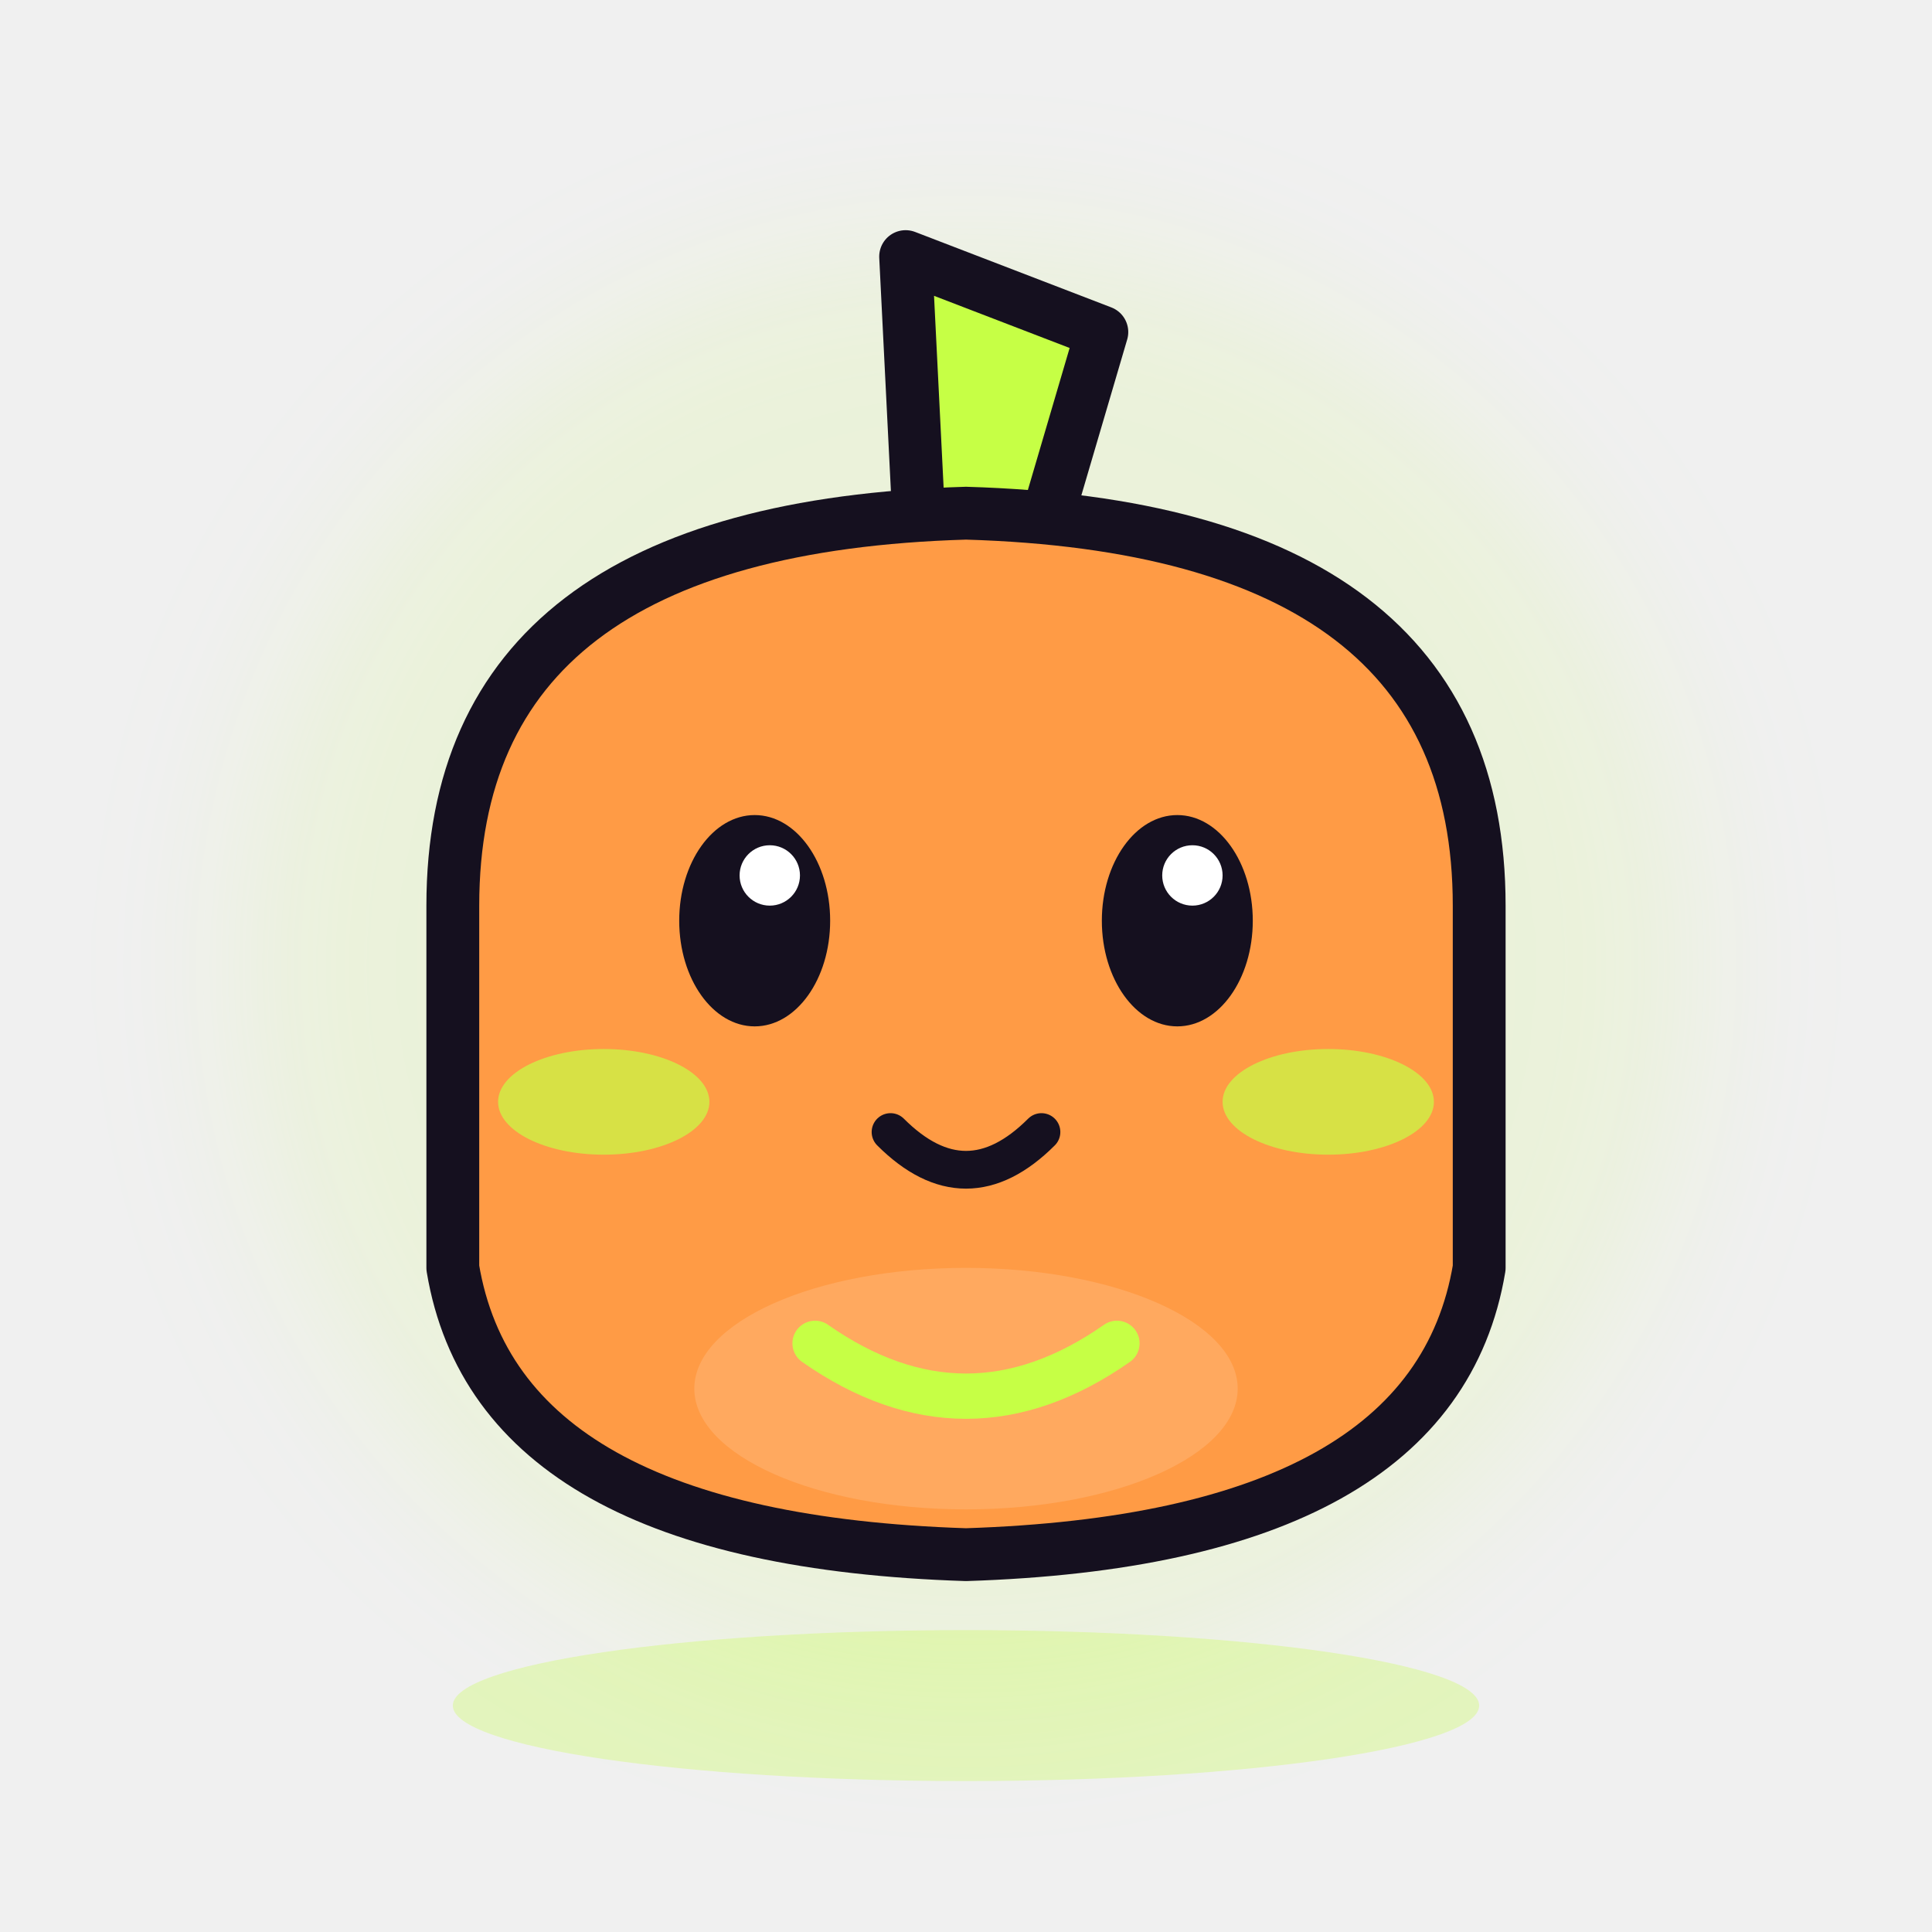
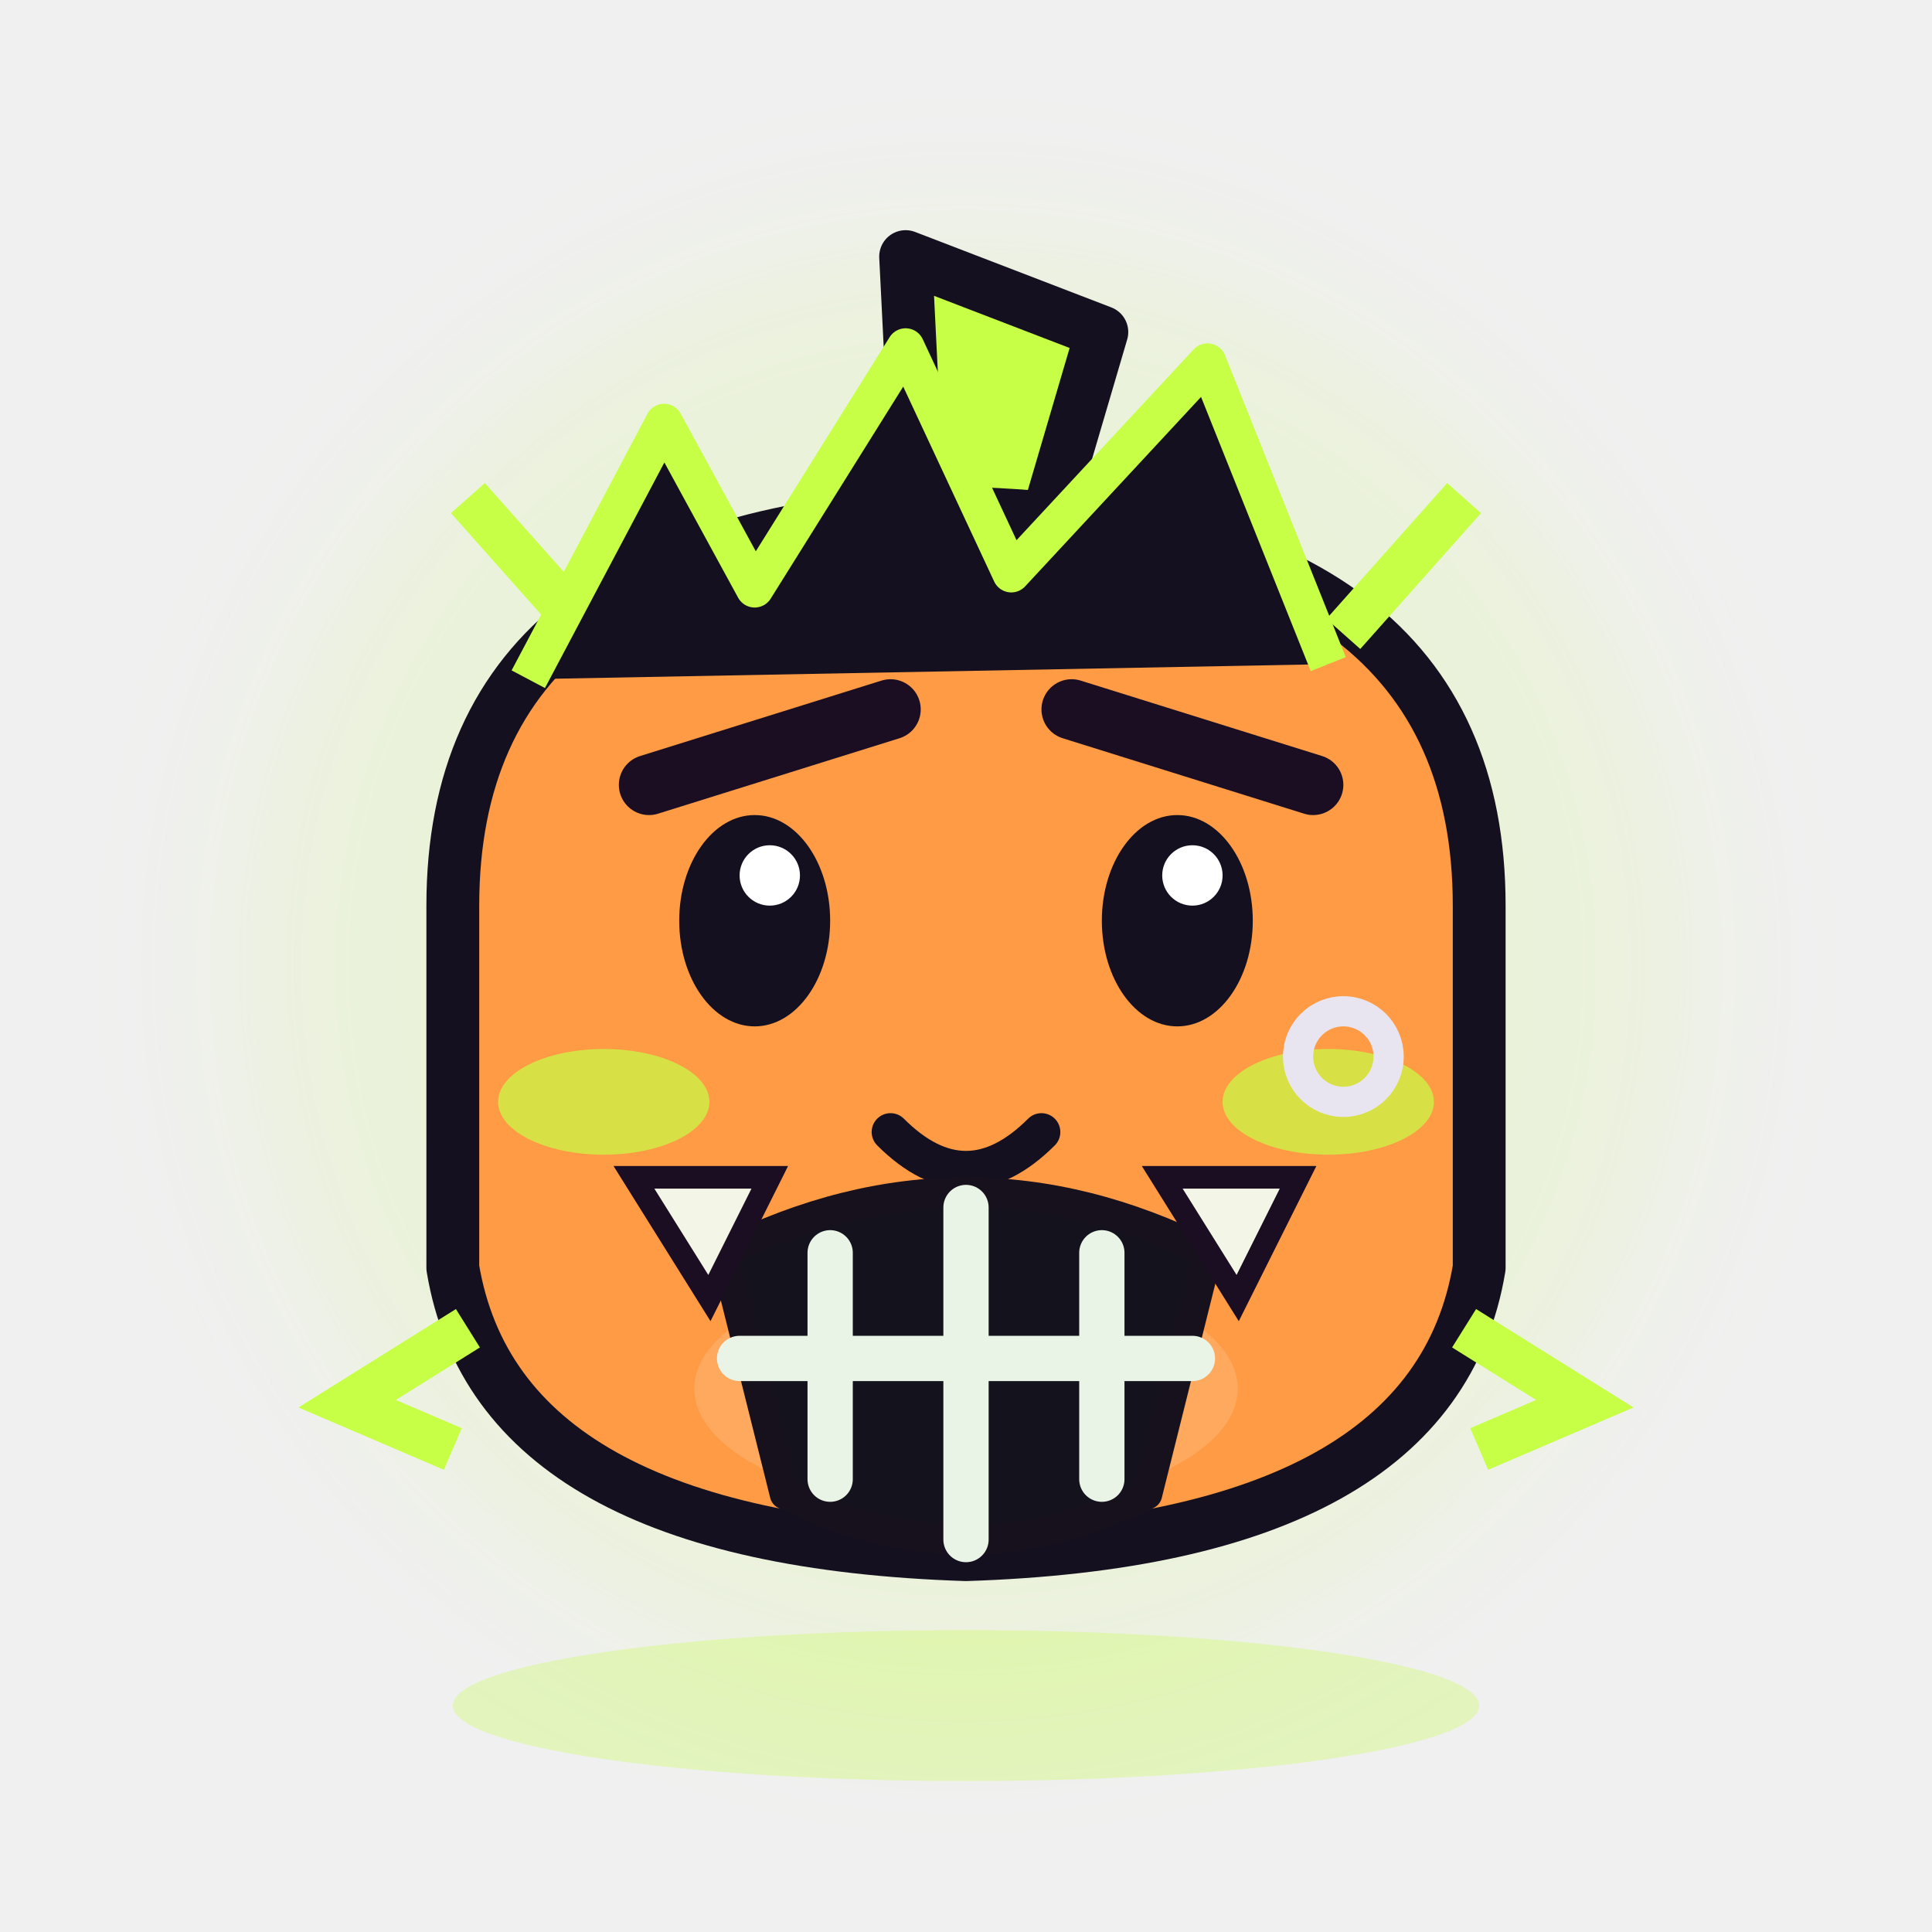
- <svg xmlns="http://www.w3.org/2000/svg" viewBox="0 0 128 128" role="img" aria-label="pumpkin original neon mascot">
+ <svg xmlns="http://www.w3.org/2000/svg" viewBox="0 0 128 128" role="img" aria-label="HEXGOURD dark neon skeleton mascot">
  <defs>
    <filter id="halo" x="-50%" y="-50%" width="200%" height="200%">
      <feGaussianBlur stdDeviation="5" />
    </filter>
  </defs>
  <ellipse cx="64" cy="113" rx="34" ry="5" fill="#c6ff45" opacity=".3" />
  <circle cx="64" cy="64" r="48" fill="#c6ff45" opacity=".13" filter="url(#halo)" />
  <path d="M61 37 60 17 73 22 68 39" fill="#c6ff45" stroke="#15101f" stroke-width="3.5" stroke-linejoin="round" />
  <path d="M42 45Q30 65 43 94M86 45Q98 65 85 94" stroke="#ffe3a0" stroke-width="3" opacity=".7" fill="none" />
  <path d="M30 60 Q30 35 64 34 Q98 35 98 60 L98 84 Q95 102 64 103 Q33 102 30 84Z" fill="#ff9b45" stroke="#15101f" stroke-width="3.5" stroke-linejoin="round" />
  <ellipse cx="64" cy="92" rx="18" ry="8" fill="#fff" opacity=".14" />
  <ellipse cx="50" cy="61" rx="5" ry="7" fill="#15101f" />
  <ellipse cx="78" cy="61" rx="5" ry="7" fill="#15101f" />
  <circle cx="51" cy="58" r="2" fill="#fff" />
  <circle cx="79" cy="58" r="2" fill="#fff" />
  <path d="M59 75 Q64 80 69 75" fill="none" stroke="#15101f" stroke-width="2.5" stroke-linecap="round" />
  <ellipse cx="40" cy="73" rx="7" ry="3.5" fill="#c6ff45" opacity=".7" />
  <ellipse cx="88" cy="73" rx="7" ry="3.5" fill="#c6ff45" opacity=".7" />
  <path d="M54 89Q64 96 74 89" stroke="#c6ff45" stroke-width="3" fill="none" stroke-linecap="round" />
+   <g aria-hidden="true" stroke="#17101d" stroke-linejoin="round">
+     <path d="M48 83 Q64 75 80 83 L76 99 Q64 105 52 99Z" fill="#13121d" stroke-width="2" />
+     <path d="M55 83v15M64 80v22M73 83v15M49 90h30" stroke="#e9f4e6" stroke-width="3" stroke-linecap="round" />
+     <path d="M39 42l-8-9m58 9 8-9" stroke="#c6ff45" stroke-width="3" />
+   </g>
+   <g aria-hidden="true">
+     <path d="M35 45 44 28 50 39 60 23 67 38 80 24 88 44" fill="#15101f" stroke="#c6ff45" stroke-width="2.5" stroke-linejoin="round" />
+     <path d="M43 52l16-5M71 47l16 5" stroke="#1b0d22" stroke-width="4" stroke-linecap="round" />
+     <path d="M42 78h9l-4 8zM77 78h9l-4 8z" fill="#f3f6e6" stroke="#1b0d22" stroke-width="1.5" />
+     <path d="M31 88l-8 5 7 3M97 88l8 5-7 3" fill="none" stroke="#c6ff45" stroke-width="3" />
+     <circle cx="89" cy="70" r="3" fill="none" stroke="#e9e5f0" stroke-width="2" />
+   </g>
</svg>
